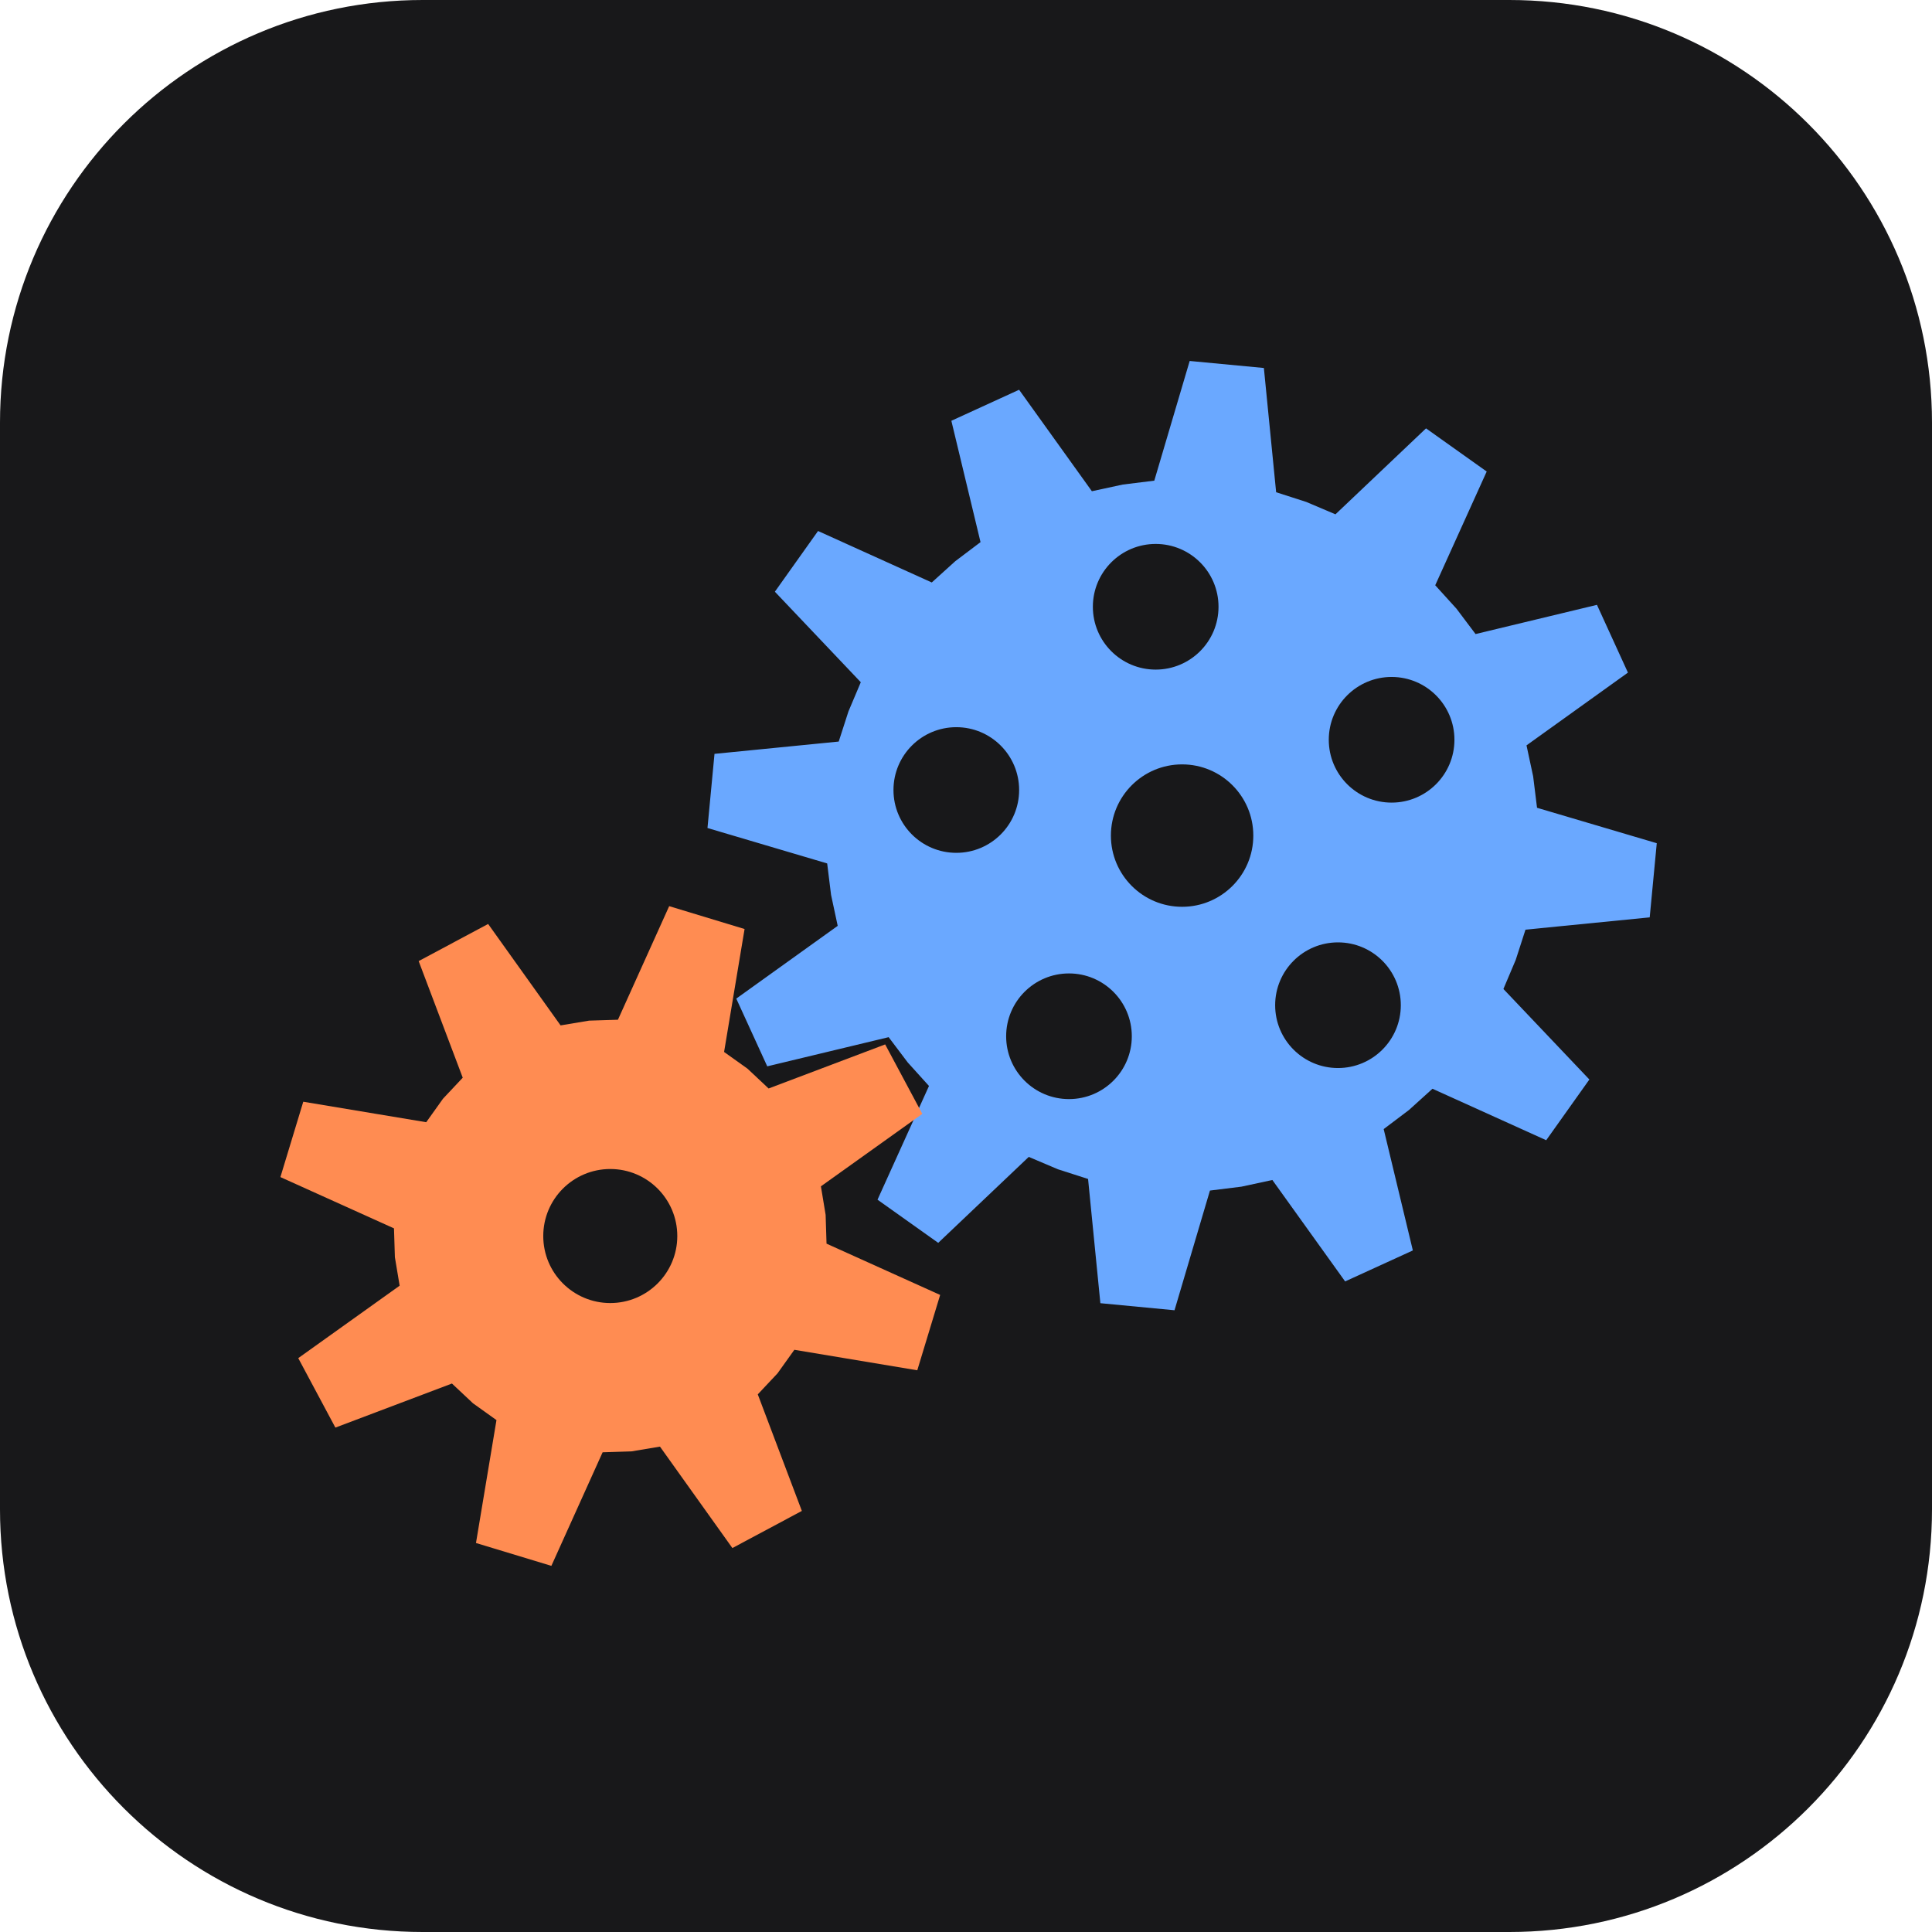
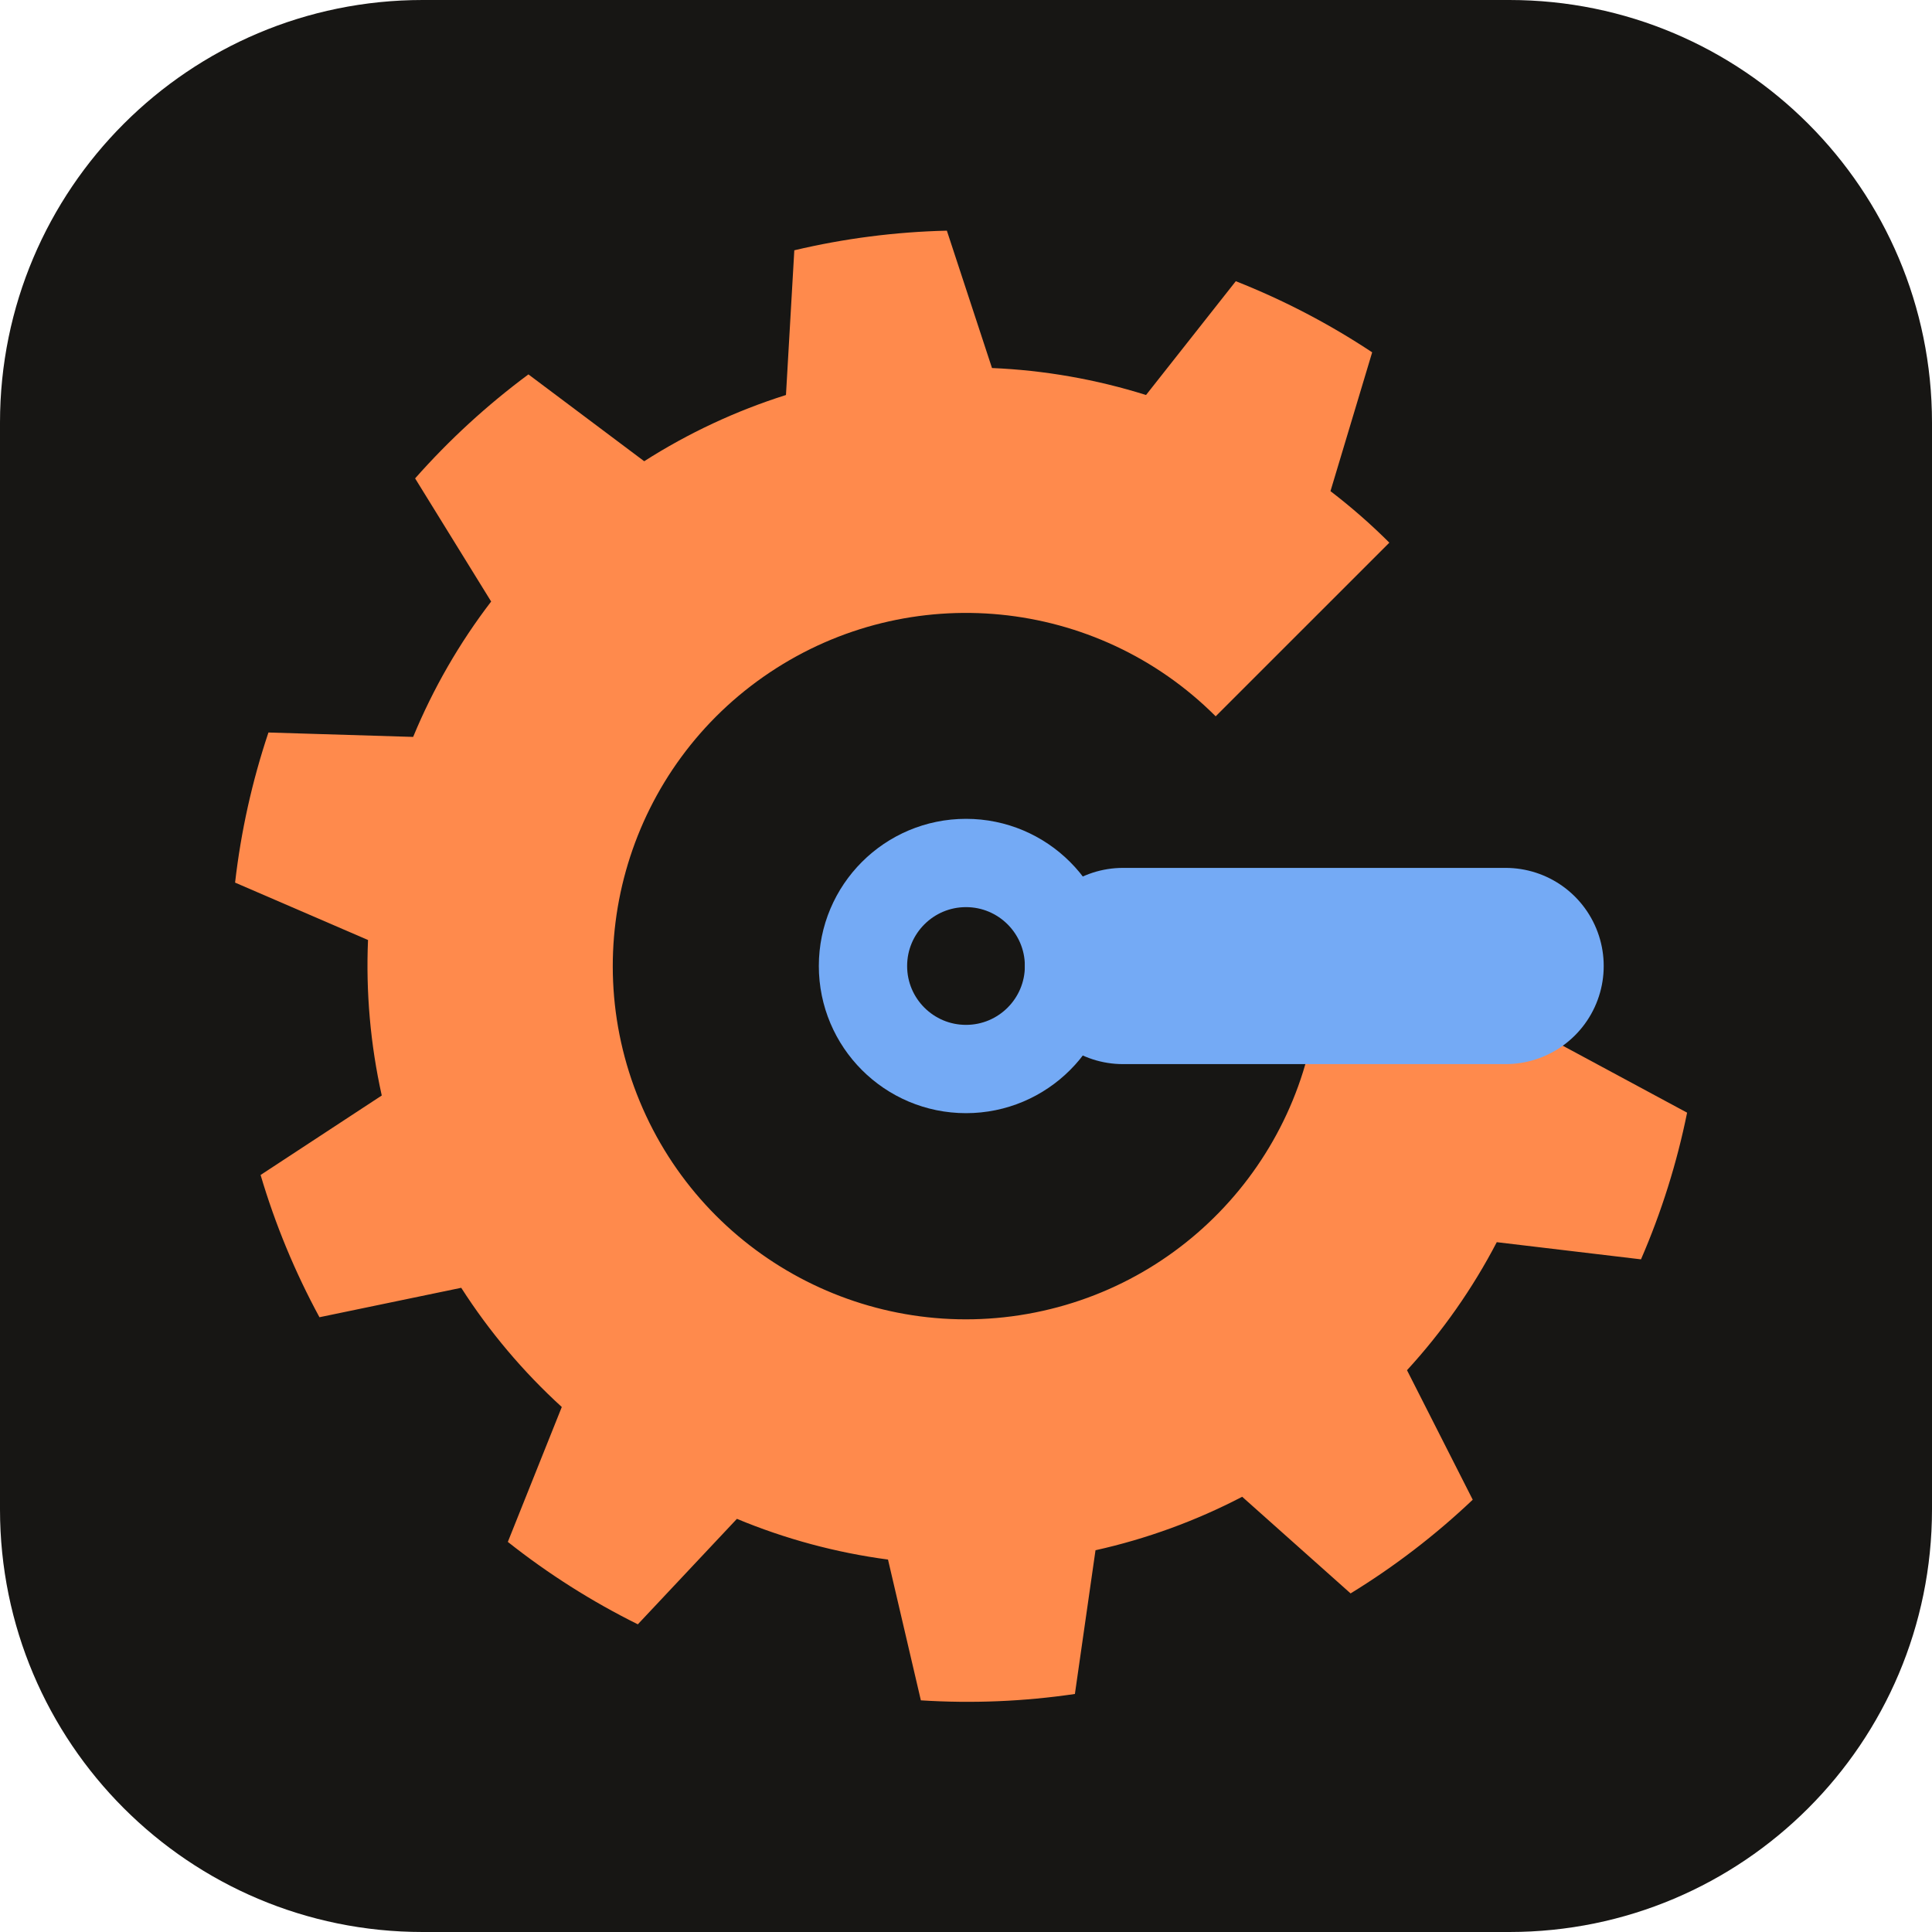
<svg xmlns="http://www.w3.org/2000/svg" viewBox="0 0 512 512">
-   <rect width="512" height="512" rx="112" fill="#18181a" />
-   <g transform="translate(256 256)" fill-rule="evenodd">
-     <path fill="#6aa8ff" d="M-15.44 25.56L-20.5 18.86L-52.67 26.59L-60.88 8.64L-34 -10.64L-35.76 -18.85L-36.79 -27.18L-68.51 -36.57L-66.65 -56.22L-33.73 -59.48L-31.15 -67.47L-27.88 -75.2L-50.65 -99.19L-39.21 -115.28L-9.07 -101.64L-2.85 -107.27L3.85 -112.33L-3.88 -144.49L14.07 -152.71L33.36 -125.82L41.56 -127.59L49.9 -128.62L59.28 -160.34L78.94 -158.48L82.19 -125.55L90.18 -122.98L97.91 -119.7L121.91 -142.48L137.99 -131.04L124.35 -100.9L129.99 -94.68L135.04 -87.97L167.21 -95.71L175.42 -77.75L148.54 -58.47L150.3 -50.26L151.33 -41.93L183.06 -32.54L181.19 -12.89L148.27 -9.63L145.69 -1.64L142.42 6.09L165.2 30.08L153.76 46.17L123.62 32.53L117.39 38.16L110.69 43.22L118.42 75.38L100.47 83.59L81.19 56.71L72.98 58.48L64.65 59.51L55.26 91.23L35.61 89.36L32.35 56.44L24.36 53.87L16.63 50.59L-7.36 73.37L-23.45 61.93L-9.81 31.79ZM38.4 -34.56a18.87 18.87 0 1 0 37.74 0a18.87 18.87 0 1 0 -37.74 0ZM-19.22 -46.64a16.65 16.65 0 1 0 33.3 0a16.65 16.65 0 1 0 -33.3 0ZM33.62 -95.2a16.65 16.65 0 1 0 33.3 0a16.65 16.65 0 1 0 -33.3 0ZM96.14 -59.95a16.65 16.65 0 1 0 33.3 0a16.65 16.65 0 1 0 -33.3 0ZM81.93 10.39a16.65 16.65 0 1 0 33.3 0a16.65 16.65 0 1 0 -33.3 0ZM10.64 18.62a16.65 16.65 0 1 0 33.3 0a16.65 16.65 0 1 0 -33.3 0Z" />
-     <path fill="#ff8c52" d="M-57.89 27.22L-52.31 32.46L-21.42 20.78L-11.58 39.19L-38.45 58.39L-37.2 65.94L-36.96 73.58L-6.85 87.17L-12.91 107.14L-45.49 101.71L-49.94 107.94L-55.18 113.52L-43.5 144.41L-61.91 154.25L-81.1 127.37L-88.65 128.63L-96.3 128.87L-109.88 158.97L-129.86 152.91L-124.43 120.34L-130.65 115.89L-136.23 110.65L-167.12 122.33L-176.96 103.92L-150.09 84.72L-151.35 77.18L-151.59 69.53L-181.69 55.94L-175.63 35.97L-143.05 41.4L-138.6 35.17L-133.37 29.6L-145.05 -1.3L-126.64 -11.14L-107.44 15.74L-99.89 14.48L-92.24 14.24L-78.66 -15.86L-58.68 -9.8L-64.11 22.78ZM-112.03 71.56a17.76 17.76 0 1 0 35.52 0a17.76 17.76 0 1 0 -35.52 0Z" />
+   <rect width="512" height="512" rx="112" fill="#171614" />
+   <g transform="translate(48 48) scale(13)">
+     <path d="M23.20 16.00L28.20 16.00A12.2 12.2 0 0 1 28.10 17.59L30.70 18.99A15 15 0 0 1 29.76 21.98L26.82 21.63A12.2 12.2 0 0 1 24.99 24.24L26.33 26.88A15 15 0 0 1 23.84 28.79L21.63 26.82A12.2 12.2 0 0 1 18.64 27.91L18.22 30.84A15 15 0 0 1 15.08 30.97L14.41 28.10A12.2 12.2 0 0 1 11.33 27.27L9.31 29.42A15 15 0 0 1 6.66 27.74L7.76 24.99A12.2 12.2 0 0 1 5.71 22.56L2.82 23.16A15 15 0 0 1 1.62 20.26L4.09 18.64A12.2 12.2 0 0 1 3.81 15.47L1.10 14.30A15 15 0 0 1 1.78 11.24L4.73 11.33A12.2 12.2 0 0 1 6.32 8.57L4.77 6.06A15 15 0 0 1 7.08 3.94L9.44 5.71A12.2 12.2 0 0 1 12.33 4.36L12.50 1.41A15 15 0 0 1 15.61 1.01L16.53 3.81A12.2 12.2 0 0 1 19.67 4.36L21.50 2.04A15 15 0 0 1 24.28 3.49L23.43 6.32A12.2 12.2 0 0 1 24.63 7.37L21.09 10.91A7.2 7.2 0 1 0 23.20 16.00Z" fill="#ff8a4c" />
+     <g fill="none" stroke="#74aaf5">
+       <path d="M19.2 16H27" stroke-width="4" stroke-linecap="round" />
+       <circle cx="16" cy="16" r="2.1" stroke-width="1.8" />
+     </g>
  </g>
</svg>
